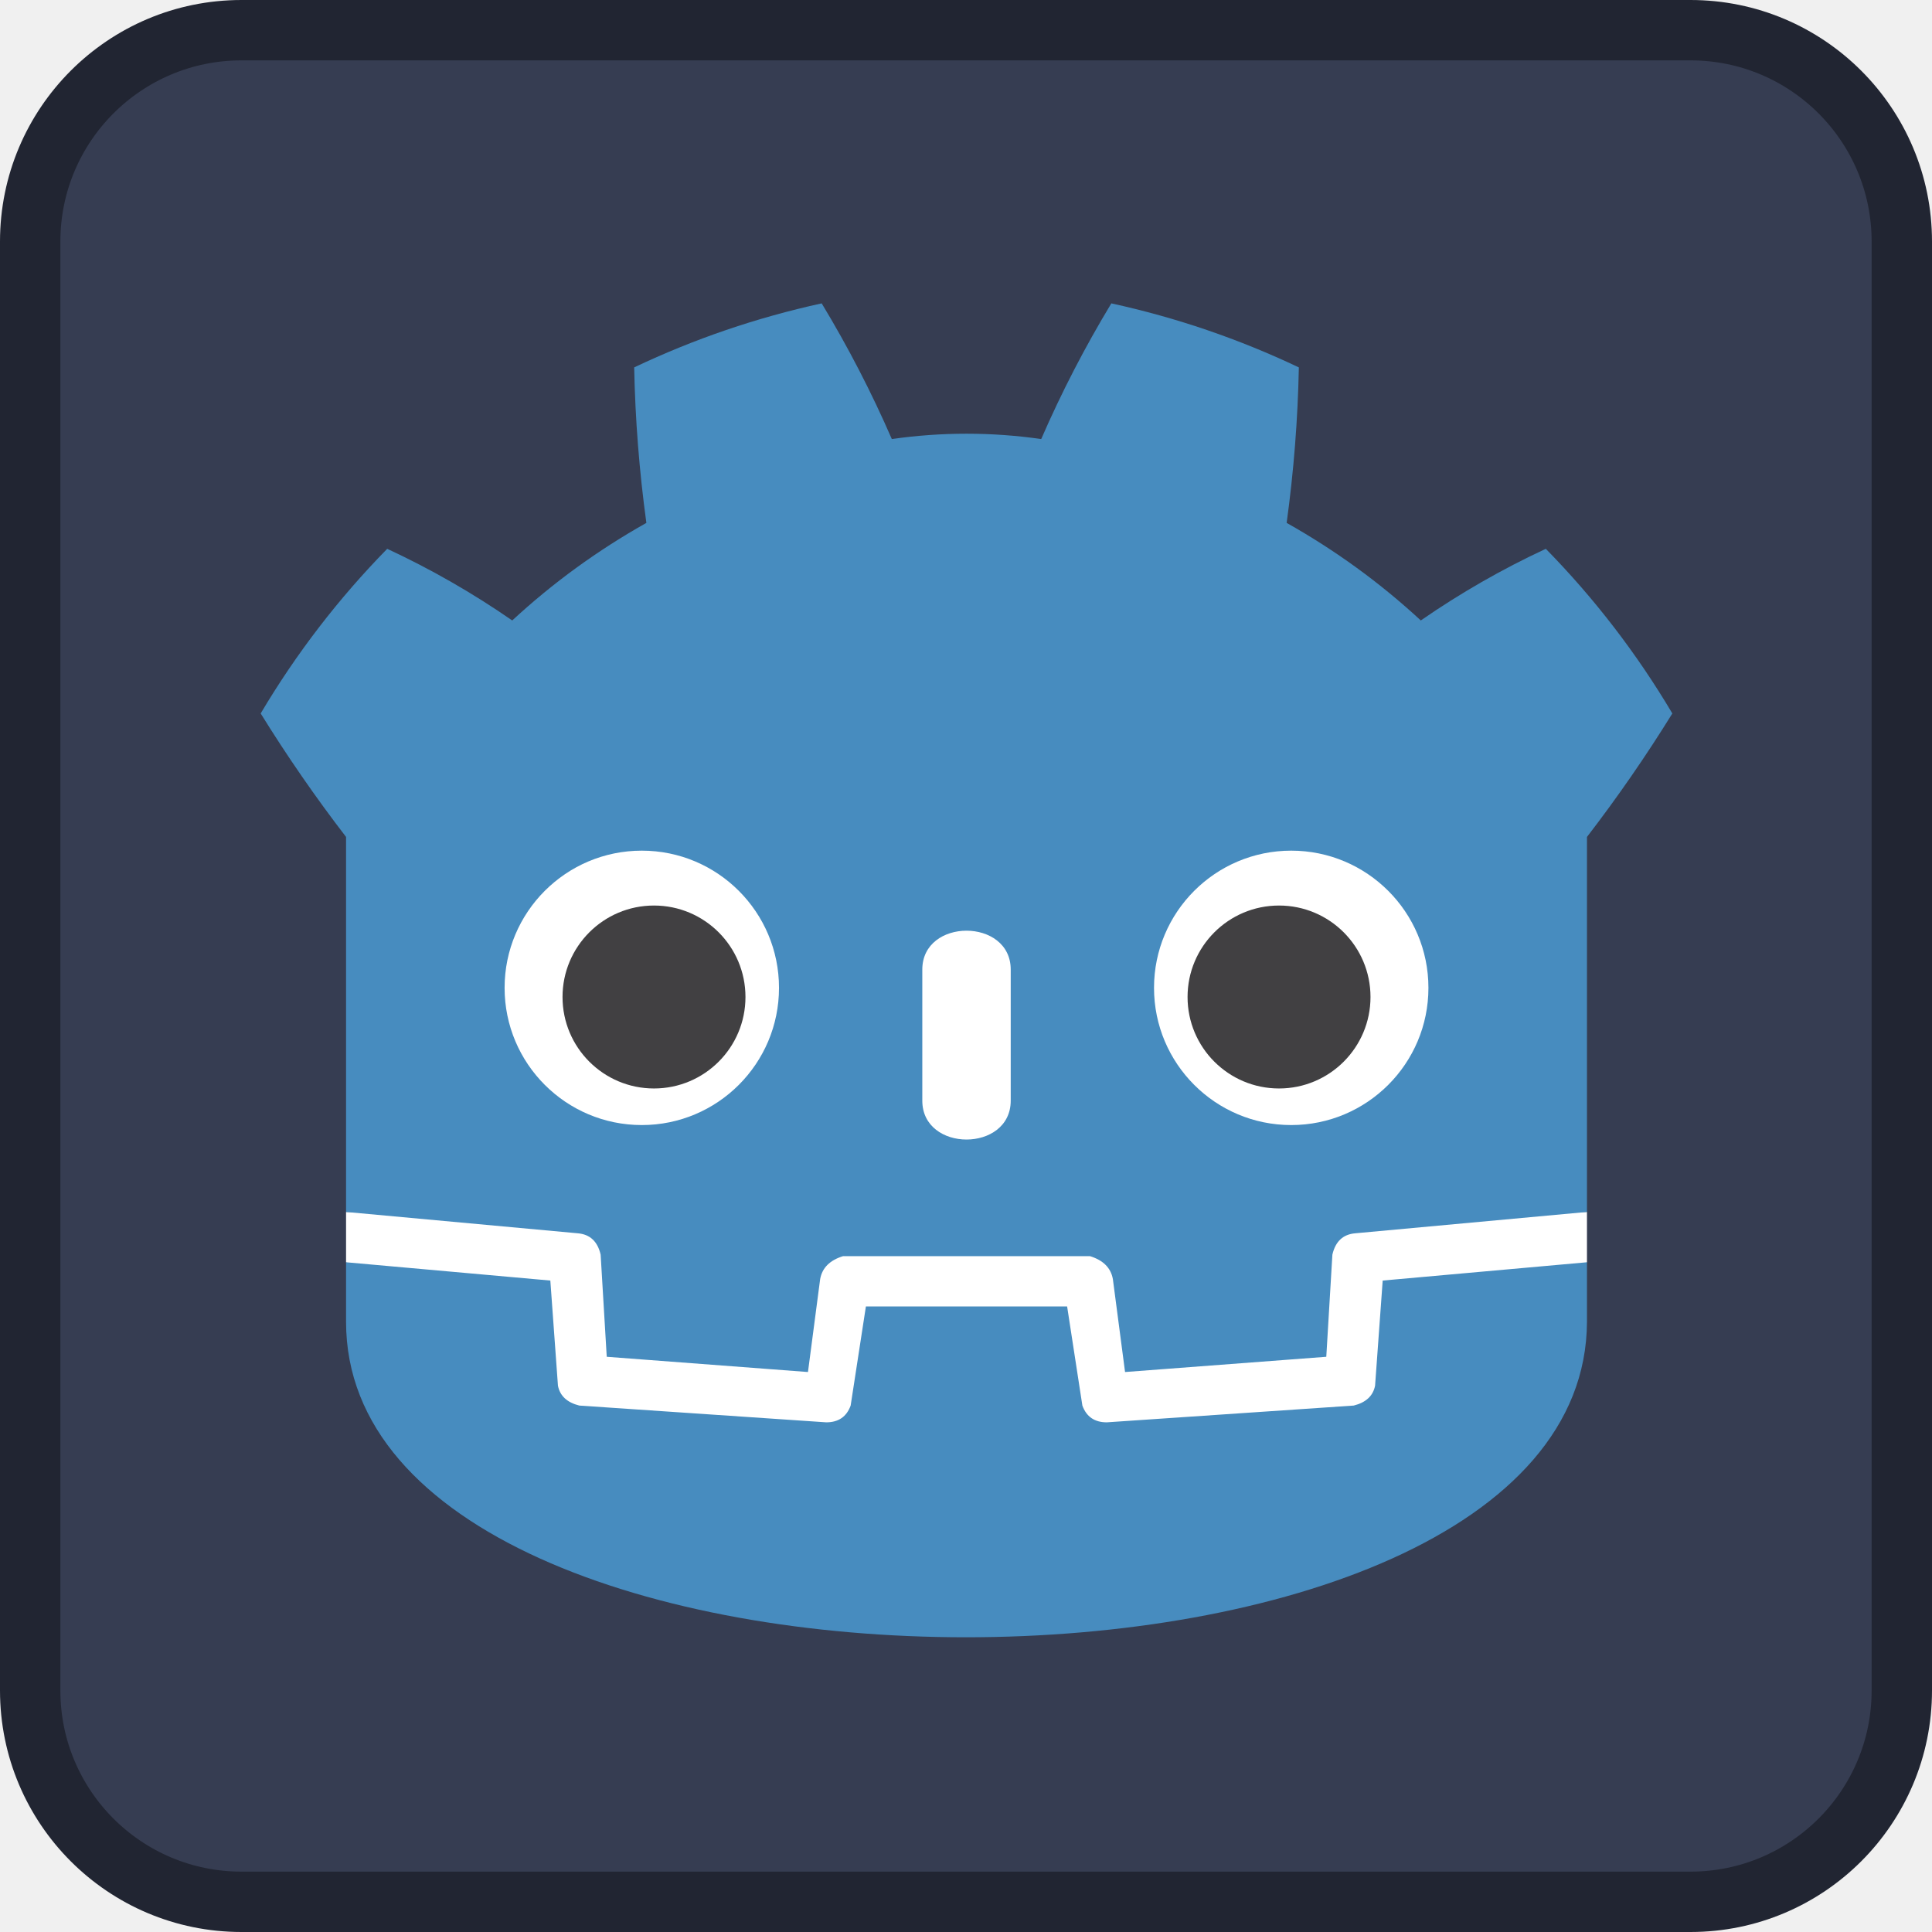
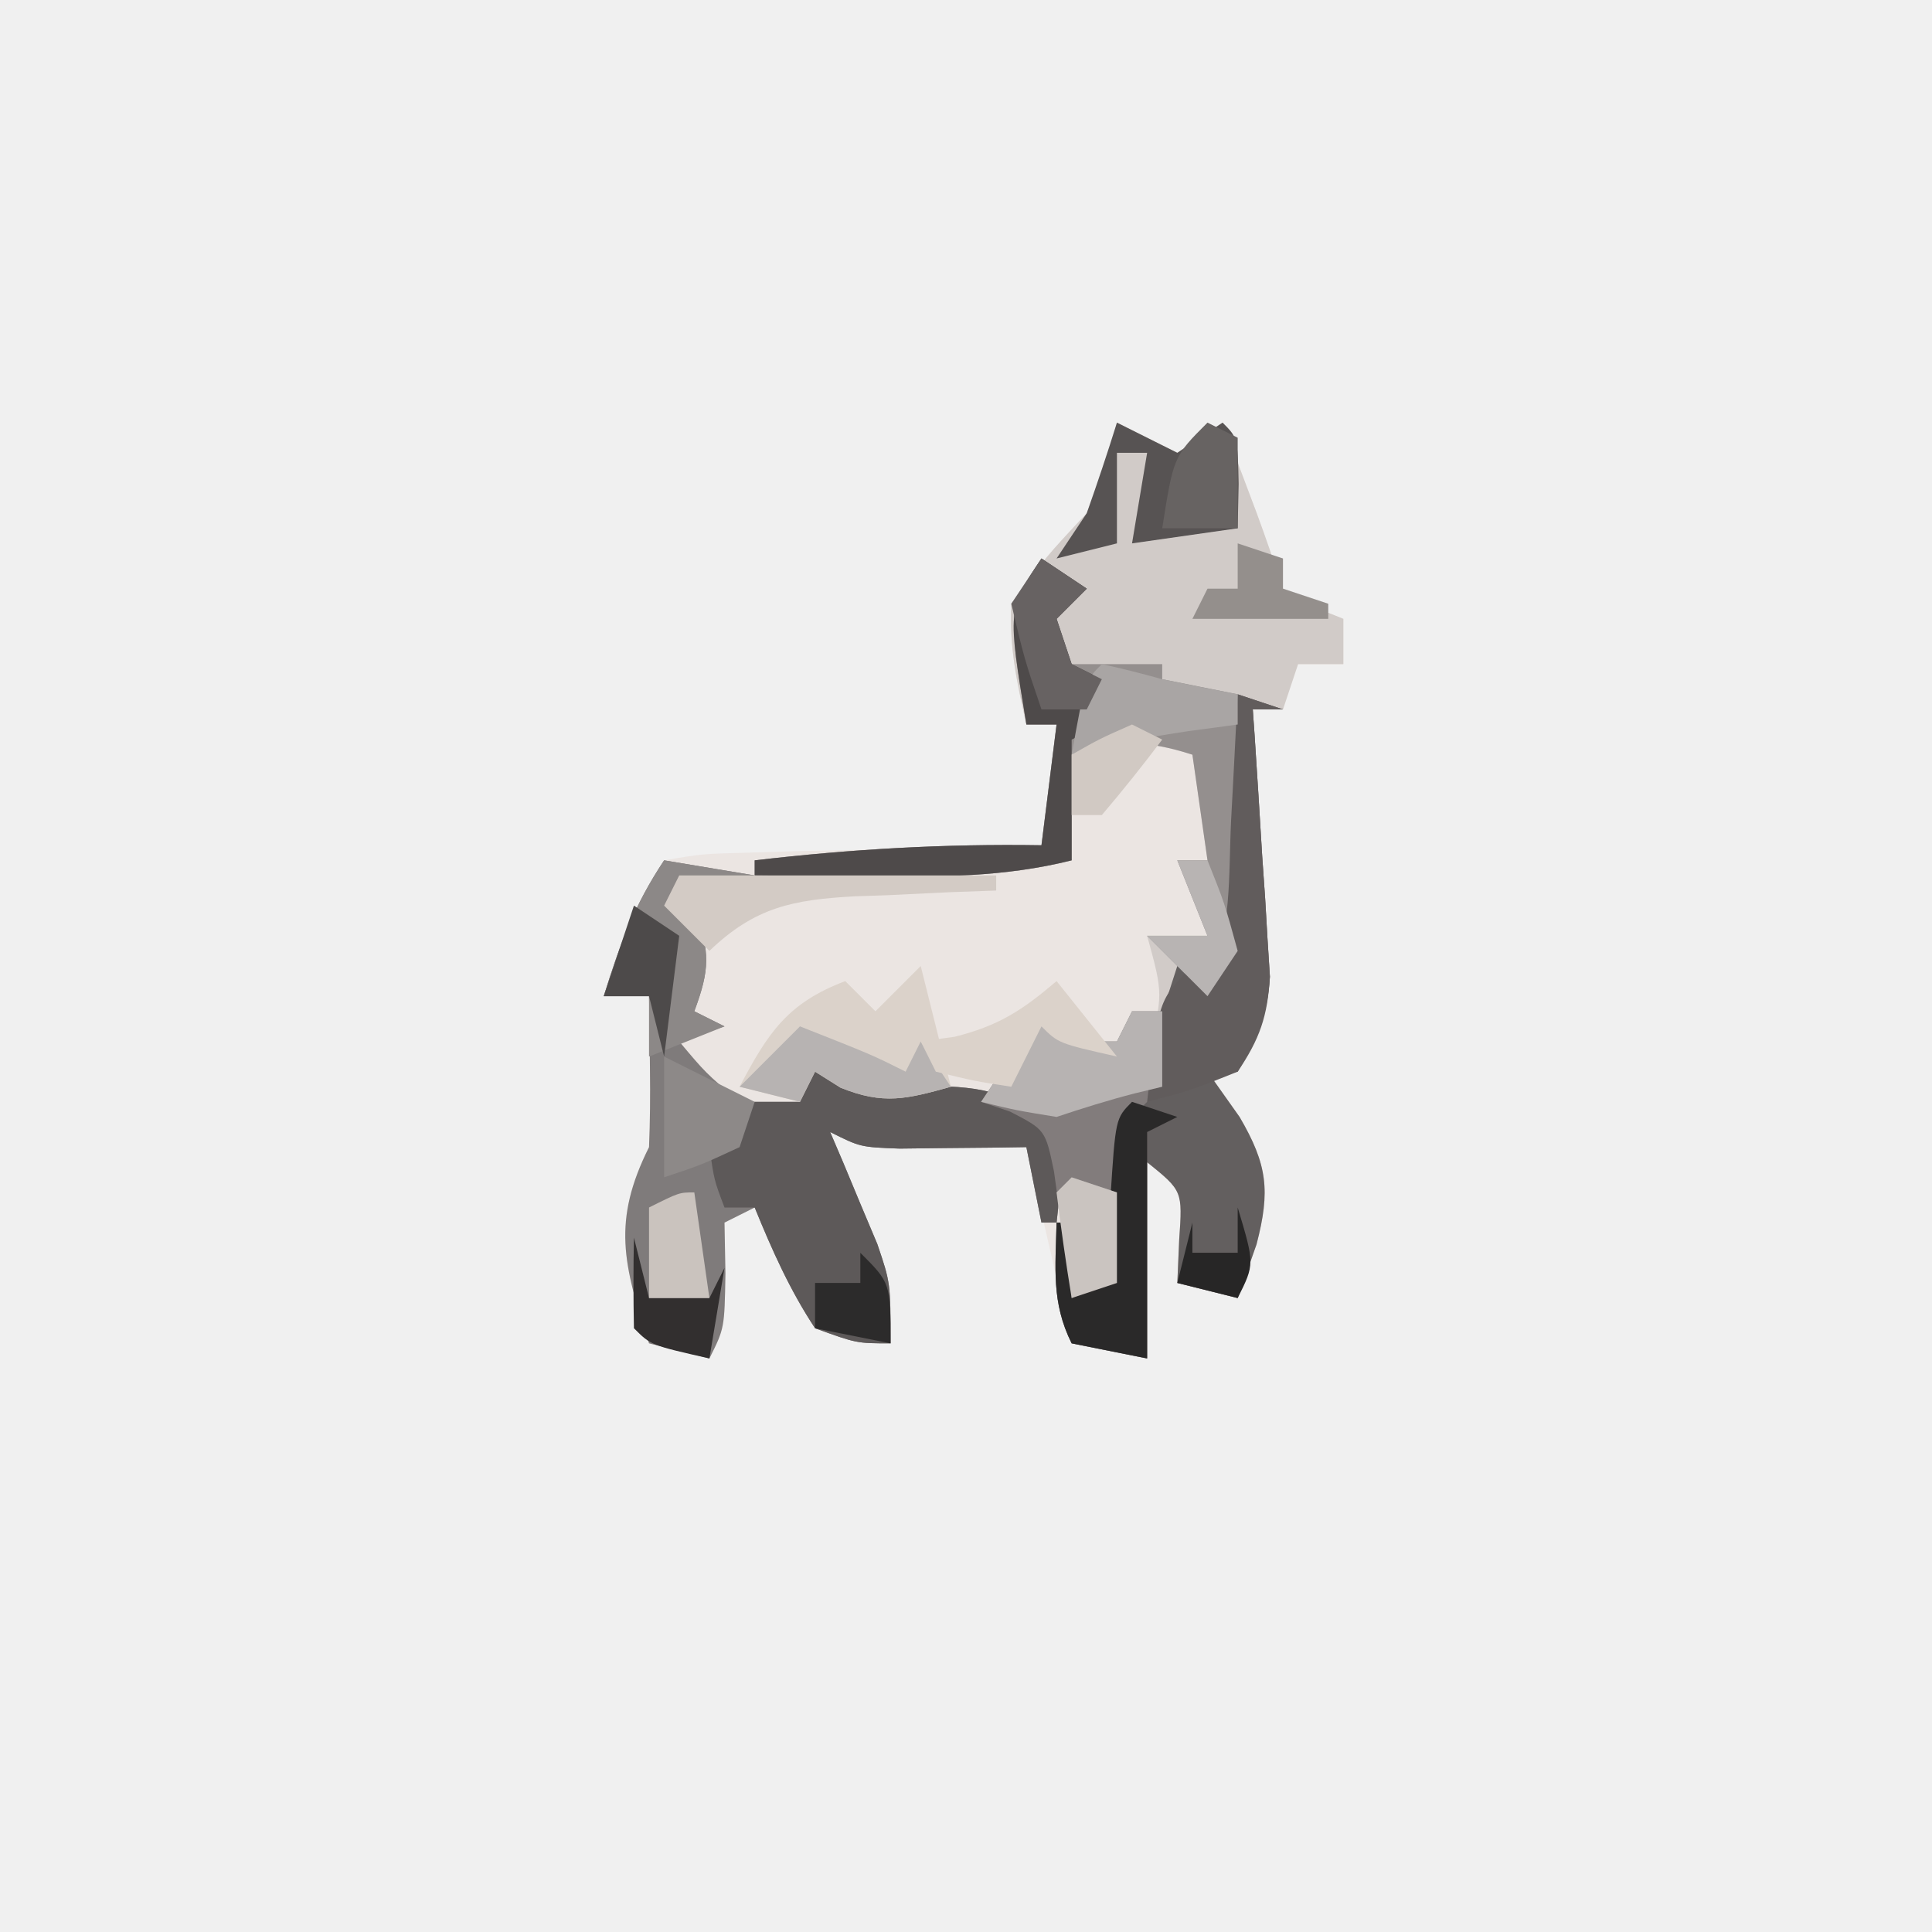
- <svg xmlns="http://www.w3.org/2000/svg" width="128" height="128">
-   <rect width="124" height="124" x="2" y="2" fill="#363d52" stroke="#212532" stroke-width="4" rx="14" />
-   <g fill="#fff" transform="translate(12.322 12.322)scale(.101)">
-     <path d="M105 673v33q407 354 814 0v-33z" />
-     <path fill="#478cbf" d="m105 673 152 14q12 1 15 14l4 67 132 10 8-61q2-11 15-15h162q13 4 15 15l8 61 132-10 4-67q3-13 15-14l152-14V427q30-39 56-81-35-59-83-108-43 20-82 47-40-37-88-64 7-51 8-102-59-28-123-42-26 43-46 89-49-7-98 0-20-46-46-89-64 14-123 42 1 51 8 102-48 27-88 64-39-27-82-47-48 49-83 108 26 42 56 81zm0 33v39c0 276 813 276 814 0v-39l-134 12-5 69q-2 10-14 13l-162 11q-12 0-16-11l-10-65H446l-10 65q-4 11-16 11l-162-11q-12-3-14-13l-5-69z" />
-     <path d="M483 600c0 34 58 34 58 0v-86c0-34-58-34-58 0z" />
-     <circle cx="725" cy="526" r="90" />
-     <circle cx="299" cy="526" r="90" />
-   </g>
-   <g fill="#414042" transform="translate(12.322 12.322)scale(.101)">
-     <circle cx="307" cy="532" r="60" />
-     <circle cx="717" cy="532" r="60" />
-   </g>
+ <svg xmlns="http://www.w3.org/2000/svg" version="1.1" width="128" height="128">
+   <path d="M0 0 C1.32 0.66 2.64 1.32 4 2 C4.99 1.34 5.98 0.68 7 0 C7.48 1.271 7.959 2.541 8.438 3.812 C8.704 4.52 8.971 5.228 9.246 5.957 C9.862 7.627 10.437 9.312 11 11 C13 12.209 13 12.209 15 13 C15 13.99 15 14.98 15 16 C14.01 16 13.02 16 12 16 C11.505 17.485 11.505 17.485 11 19 C10.34 19 9.68 19 9 19 C9.041 19.585 9.082 20.17 9.124 20.772 C9.302 23.431 9.464 26.09 9.625 28.75 C9.689 29.67 9.754 30.591 9.82 31.539 C9.872 32.429 9.923 33.318 9.977 34.234 C10.029 35.051 10.081 35.868 10.135 36.71 C9.984 39.268 9.289 40.809 8 43 C7.34 43 6.68 43 6 43 C7.052 44.485 7.052 44.485 8.125 46 C9.973 49.159 10.171 50.899 9.25 54.438 C8.838 55.613 8.425 56.789 8 58 C6.68 57.67 5.36 57.34 4 57 C4.041 56.051 4.082 55.102 4.125 54.125 C4.35 50.898 4.35 50.898 2 49 C2 53.29 2 57.58 2 62 C0.35 61.67 -1.3 61.34 -3 61 C-3.99 56.71 -4.98 52.42 -6 48 C-7.774 48.021 -9.547 48.041 -11.375 48.062 C-16.75 48.125 -16.75 48.125 -19 47 C-18.711 47.675 -18.422 48.351 -18.125 49.047 C-17.754 49.939 -17.383 50.831 -17 51.75 C-16.629 52.632 -16.258 53.513 -15.875 54.422 C-15 57 -15 57 -15 61 C-17.25 61 -17.25 61 -20 60 C-21.672 57.473 -22.858 54.801 -24 52 C-24.99 52.495 -24.99 52.495 -26 53 C-25.979 54.114 -25.959 55.227 -25.938 56.375 C-26 60 -26 60 -27 62 C-28.32 61.67 -29.64 61.34 -31 61 C-32.713 55.761 -33.454 52.909 -31 48 C-30.93 46.293 -30.916 44.583 -30.938 42.875 C-30.947 41.965 -30.956 41.055 -30.965 40.117 C-30.976 39.419 -30.988 38.72 -31 38 C-31.99 38 -32.98 38 -34 38 C-32.941 34.597 -31.991 31.986 -30 29 C-27.478 28.568 -27.478 28.568 -24.336 28.488 C-23.214 28.453 -22.093 28.417 -20.938 28.381 C-19.762 28.358 -18.586 28.336 -17.375 28.312 C-16.192 28.278 -15.008 28.244 -13.789 28.209 C-10.859 28.126 -7.93 28.057 -5 28 C-4.67 25.36 -4.34 22.72 -4 20 C-4.66 20 -5.32 20 -6 20 C-6.643 17.131 -7.137 14.899 -7 12 C-4.688 8.875 -4.688 8.875 -2 6 C-0.676 2.787 -0.676 2.787 0 0 Z " fill="#EBE5E2" transform="translate(74,28)" />
+   <path d="M0 0 C1.32 0.66 2.64 1.32 4 2 C4.99 1.34 5.98 0.68 7 0 C7.48 1.271 7.959 2.541 8.438 3.812 C8.704 4.52 8.971 5.228 9.246 5.957 C9.862 7.627 10.437 9.312 11 11 C13 12.209 13 12.209 15 13 C15 13.99 15 14.98 15 16 C14.01 16 13.02 16 12 16 C11.505 17.485 11.505 17.485 11 19 C10.34 19 9.68 19 9 19 C9.041 19.585 9.082 20.17 9.124 20.772 C9.302 23.431 9.464 26.09 9.625 28.75 C9.689 29.67 9.754 30.591 9.82 31.539 C9.872 32.429 9.923 33.318 9.977 34.234 C10.029 35.051 10.081 35.868 10.135 36.71 C9.984 39.268 9.289 40.809 8 43 C7.34 43 6.68 43 6 43 C7.052 44.485 7.052 44.485 8.125 46 C9.973 49.159 10.171 50.899 9.25 54.438 C8.838 55.613 8.425 56.789 8 58 C6.68 57.67 5.36 57.34 4 57 C4.041 56.051 4.082 55.102 4.125 54.125 C4.35 50.898 4.35 50.898 2 49 C2 53.29 2 57.58 2 62 C0.35 61.67 -1.3 61.34 -3 61 C-4.354 58.291 -4.065 55.991 -4 53 C-3.67 53 -3.34 53 -3 53 C-3 54.65 -3 56.3 -3 58 C-2.01 57.505 -2.01 57.505 -1 57 C-0.606 54.547 -0.606 54.547 -0.5 51.688 C-0.296 47.871 0.163 45.341 2 42 C3.073 37.892 3.073 37.892 2 34 C3.32 34 4.64 34 6 34 C5.34 32.35 4.68 30.7 4 29 C4.66 29 5.32 29 6 29 C5.67 26.69 5.34 24.38 5 22 C1.947 21.019 0.053 21.019 -3 22 C-3 24.31 -3 26.62 -3 29 C-7.438 30.112 -11.77 30.115 -16.312 30.062 C-17.053 30.058 -17.794 30.053 -18.557 30.049 C-20.371 30.037 -22.186 30.019 -24 30 C-24 29.67 -24 29.34 -24 29 C-17.627 28.255 -11.417 27.897 -5 28 C-4.67 25.36 -4.34 22.72 -4 20 C-4.66 20 -5.32 20 -6 20 C-6.643 17.131 -7.137 14.899 -7 12 C-4.688 8.875 -4.688 8.875 -2 6 C-0.676 2.787 -0.676 2.787 0 0 Z " fill="#D1CBC8" transform="translate(74,28)" />
+   <path d="M0 0 C2.97 0.495 2.97 0.495 6 1 C5.01 1.33 4.02 1.66 3 2 C2.34 1.67 1.68 1.34 1 1 C1.351 1.742 1.701 2.485 2.062 3.25 C3.045 6.132 3.033 7.212 2 10 C2.66 10.33 3.32 10.66 4 11 C3.01 11.33 2.02 11.66 1 12 C2.749 14.083 2.749 14.083 5 16 C6.32 16 7.64 16 9 16 C9.33 15.01 9.66 14.02 10 13 C10.773 13.495 10.773 13.495 11.562 14 C14.091 15.225 14.091 15.225 17.438 14.938 C21.372 15.007 23.091 15.355 26 18 C26.312 21.188 26.312 21.188 26 24 C25.67 24 25.34 24 25 24 C24.505 21.525 24.505 21.525 24 19 C22.844 19.017 22.844 19.017 21.664 19.035 C20.16 19.049 20.16 19.049 18.625 19.062 C17.627 19.074 16.63 19.086 15.602 19.098 C13 19 13 19 11 18 C11.289 18.675 11.578 19.351 11.875 20.047 C12.246 20.939 12.617 21.831 13 22.75 C13.371 23.632 13.742 24.513 14.125 25.422 C15 28 15 28 15 32 C12.75 32 12.75 32 10 31 C8.328 28.473 7.142 25.801 6 23 C5.34 23.33 4.68 23.66 4 24 C4.021 25.114 4.041 26.227 4.062 27.375 C4 31 4 31 3 33 C1.68 32.67 0.36 32.34 -1 32 C-2.713 26.761 -3.454 23.909 -1 19 C-0.93 17.293 -0.916 15.583 -0.938 13.875 C-0.947 12.965 -0.956 12.055 -0.965 11.117 C-0.976 10.419 -0.988 9.72 -1 9 C-1.99 9 -2.98 9 -4 9 C-2.941 5.597 -1.991 2.986 0 0 Z " fill="#7F7B7B" transform="translate(44,57)" />
+   <path d="M0 0 C0.99 0.33 1.98 0.66 3 1 C2.34 1 1.68 1 1 1 C1.041 1.585 1.082 2.17 1.124 2.772 C1.302 5.431 1.464 8.09 1.625 10.75 C1.689 11.67 1.754 12.591 1.82 13.539 C1.872 14.429 1.923 15.318 1.977 16.234 C2.029 17.051 2.081 17.868 2.135 18.71 C1.984 21.268 1.289 22.809 0 25 C-0.66 25 -1.32 25 -2 25 C-1.299 25.99 -0.598 26.98 0.125 28 C1.973 31.159 2.171 32.899 1.25 36.438 C0.838 37.613 0.425 38.789 0 40 C-1.32 39.67 -2.64 39.34 -4 39 C-3.959 38.051 -3.917 37.102 -3.875 36.125 C-3.65 32.898 -3.65 32.898 -6 31 C-6 35.29 -6 39.58 -6 44 C-7.65 43.67 -9.3 43.34 -11 43 C-12.354 40.291 -12.065 37.991 -12 35 C-11.67 35 -11.34 35 -11 35 C-11 36.65 -11 38.3 -11 40 C-10.01 39.505 -10.01 39.505 -9 39 C-8.606 36.547 -8.606 36.547 -8.5 33.688 C-8.297 29.881 -7.868 27.321 -6 24 C-5.31 22.008 -4.639 20.009 -4 18 C-3.34 18.33 -2.68 18.66 -2 19 C-0.35 15.7 -0.617 12.009 -0.438 8.375 C-0.394 7.573 -0.351 6.771 -0.307 5.945 C-0.2 3.964 -0.1 1.982 0 0 Z " fill="#635F5F" transform="translate(82,46)" />
+   <path d="M0 0 C0.99 0.66 1.98 1.32 3 2 C2.34 2.66 1.68 3.32 1 4 C1.33 4.99 1.66 5.98 2 7 C3.98 7 5.96 7 8 7 C8 7.33 8 7.66 8 8 C10.475 8.495 10.475 8.495 13 9 C13.054 11.771 13.094 14.541 13.125 17.312 C13.142 18.098 13.159 18.884 13.176 19.693 C13.185 20.829 13.185 20.829 13.195 21.988 C13.211 23.033 13.211 23.033 13.227 24.099 C13 26 13 26 11 29 C9.68 27.68 8.36 26.36 7 25 C8.32 25 9.64 25 11 25 C10.34 23.35 9.68 21.7 9 20 C9.66 20 10.32 20 11 20 C10.67 17.69 10.34 15.38 10 13 C6.947 12.019 5.053 12.019 2 13 C2 15.31 2 17.62 2 20 C-2.438 21.112 -6.77 21.115 -11.312 21.062 C-12.053 21.058 -12.794 21.053 -13.557 21.049 C-15.371 21.037 -17.186 21.019 -19 21 C-19 20.67 -19 20.34 -19 20 C-12.627 19.255 -6.417 18.897 0 19 C0.33 16.36 0.66 13.72 1 11 C0.34 11 -0.32 11 -1 11 C-2.25 3.375 -2.25 3.375 0 0 Z " fill="#948F8E" transform="translate(69,37)" />
+   <path d="M0 0 C0.681 0.33 1.361 0.66 2.062 1 C5.035 2.197 5.035 2.197 8.5 1.938 C12.4 2.007 14.115 2.377 17 5 C17.312 8.188 17.312 8.188 17 11 C16.67 11 16.34 11 16 11 C15.67 9.35 15.34 7.7 15 6 C13.844 6.017 13.844 6.017 12.664 6.035 C11.16 6.049 11.16 6.049 9.625 6.062 C8.627 6.074 7.63 6.086 6.602 6.098 C4 6 4 6 2 5 C2.289 5.675 2.578 6.351 2.875 7.047 C3.432 8.385 3.432 8.385 4 9.75 C4.371 10.632 4.742 11.513 5.125 12.422 C6 15 6 15 6 19 C3.75 19 3.75 19 1 18 C-0.672 15.473 -1.858 12.801 -3 10 C-3.66 10 -4.32 10 -5 10 C-5.688 8.188 -5.688 8.188 -6 6 C-4.75 4.25 -4.75 4.25 -3 3 C-2.01 3 -1.02 3 0 3 C0 2.01 0 1.02 0 0 Z " fill="#5D5959" transform="translate(53,70)" />
+   <path d="M0 0 C0.66 0.66 1.32 1.32 2 2 C2.99 2 3.98 2 5 2 C5.33 1.34 5.66 0.68 6 0 C6.66 0 7.32 0 8 0 C8.125 2.375 8.125 2.375 8 5 C7.34 5.66 6.68 6.32 6 7 C5.537 9.662 5.537 9.662 5.375 12.625 C5.3 13.628 5.225 14.631 5.148 15.664 C5.099 16.435 5.05 17.206 5 18 C4.01 18.33 3.02 18.66 2 19 C1.853 17.844 1.853 17.844 1.703 16.664 C1.554 15.661 1.404 14.658 1.25 13.625 C1.111 12.627 0.972 11.63 0.828 10.602 C0.256 7.854 0.256 7.854 -2.078 6.648 C-2.712 6.434 -3.347 6.22 -4 6 C-2.68 4.02 -1.36 2.04 0 0 Z " fill="#827C7C" transform="translate(69,67)" />
+   <path d="M0 0 C0.99 0.66 1.98 1.32 3 2 C2.34 2.66 1.68 3.32 1 4 C1.33 4.99 1.66 5.98 2 7 C2.66 7.33 3.32 7.66 4 8 C4 8.99 4 9.98 4 11 C3.01 11.495 3.01 11.495 2 12 C2 14.64 2 17.28 2 20 C-2.438 21.112 -6.77 21.115 -11.312 21.062 C-12.053 21.058 -12.794 21.053 -13.557 21.049 C-15.371 21.037 -17.186 21.019 -19 21 C-19 20.67 -19 20.34 -19 20 C-12.627 19.255 -6.417 18.897 0 19 C0.33 16.36 0.66 13.72 1 11 C0.34 11 -0.32 11 -1 11 C-2.25 3.375 -2.25 3.375 0 0 Z " fill="#4E4A4A" transform="translate(69,37)" />
+   <path d="M0 0 C1 4 1 4 2 8 C-0.915 8.81 -2.461 9.218 -5.312 8.062 C-5.869 7.712 -6.426 7.361 -7 7 C-7.33 7.66 -7.66 8.32 -8 9 C-9.32 8.67 -10.64 8.34 -12 8 C-10.121 4.429 -8.829 2.453 -5 1 C-4.34 1.66 -3.68 2.32 -3 3 C-2.01 2.01 -1.02 1.02 0 0 Z " fill="#DBD2CA" transform="translate(61,64)" />
+   <path d="M0 0 C0.99 0.33 1.98 0.66 3 1 C2.34 1 1.68 1 1 1 C1.041 1.585 1.082 2.17 1.124 2.772 C1.302 5.431 1.464 8.09 1.625 10.75 C1.689 11.67 1.754 12.591 1.82 13.539 C1.872 14.429 1.923 15.318 1.977 16.234 C2.029 17.051 2.081 17.868 2.135 18.71 C1.98 21.338 1.466 22.819 0 25 C-3.125 26.25 -3.125 26.25 -6 27 C-5.25 20.25 -5.25 20.25 -3 18 C-2.67 18.33 -2.34 18.66 -2 19 C-0.35 15.7 -0.617 12.009 -0.438 8.375 C-0.373 7.172 -0.373 7.172 -0.307 5.945 C-0.2 3.964 -0.1 1.982 0 0 Z " fill="#615C5C" transform="translate(82,46)" />
+   <path d="M0 0 C1.32 0.66 2.64 1.32 4 2 C4.99 1.34 5.98 0.68 7 0 C8 1 8 1 8.062 4.062 C8.042 5.032 8.021 6.001 8 7 C5.69 7.33 3.38 7.66 1 8 C1.33 6.02 1.66 4.04 2 2 C1.34 2 0.68 2 0 2 C0 3.98 0 5.96 0 8 C-1.32 8.33 -2.64 8.66 -4 9 C-3.34 8.01 -2.68 7.02 -2 6 C-1.298 4.012 -0.626 2.013 0 0 Z " fill="#575353" transform="translate(74,28)" />
+   <path d="M0 0 C2.97 0.495 2.97 0.495 6 1 C5.01 1.33 4.02 1.66 3 2 C2.34 1.67 1.68 1.34 1 1 C1.351 1.742 1.701 2.485 2.062 3.25 C3.045 6.132 3.033 7.212 2 10 C2.66 10.33 3.32 10.66 4 11 C2.35 11.66 0.7 12.32 -1 13 C-1 11.68 -1 10.36 -1 9 C-1.99 9 -2.98 9 -4 9 C-2.941 5.597 -1.991 2.986 0 0 Z " fill="#8C8887" transform="translate(44,57)" />
+   <path d="M0 0 C0.99 0.33 1.98 0.66 3 1 C2.01 1.495 2.01 1.495 1 2 C1 6.95 1 11.9 1 17 C-0.65 16.67 -2.3 16.34 -4 16 C-5.354 13.291 -5.065 10.991 -5 8 C-4.67 8 -4.34 8 -4 8 C-4 9.65 -4 11.3 -4 13 C-3.34 12.67 -2.68 12.34 -2 12 C-1.569 9.446 -1.569 9.446 -1.438 6.5 C-1.096 1.096 -1.096 1.096 0 0 Z " fill="#2A2929" transform="translate(75,73)" />
+   <path d="M0 0 C0.66 0.66 1.32 1.32 2 2 C2.99 2 3.98 2 5 2 C5.33 1.34 5.66 0.68 6 0 C6.66 0 7.32 0 8 0 C8 1.65 8 3.3 8 5 C7.402 5.144 6.804 5.289 6.188 5.438 C4.438 5.887 2.713 6.429 1 7 C-1.688 6.562 -1.688 6.562 -4 6 C-2.68 4.02 -1.36 2.04 0 0 Z " fill="#B7B3B2" transform="translate(69,67)" />
+   <path d="M0 0 C1.344 0.288 2.676 0.632 4 1 C5.665 1.341 7.332 1.676 9 2 C9 2.66 9 3.32 9 4 C7.928 4.144 6.855 4.289 5.75 4.438 C3.083 4.837 0.586 5.276 -2 6 C-1.125 1.125 -1.125 1.125 0 0 Z " fill="#A9A5A4" transform="translate(73,44)" />
+   <path d="M0 0 C4.75 1.875 4.75 1.875 7 3 C7.33 2.34 7.66 1.68 8 1 C8.66 1.99 9.32 2.98 10 4 C7.085 4.81 5.539 5.218 2.688 4.062 C2.131 3.712 1.574 3.361 1 3 C0.67 3.66 0.34 4.32 0 5 C-1.32 4.67 -2.64 4.34 -4 4 C-2.68 2.68 -1.36 1.36 0 0 Z " fill="#B7B3B2" transform="translate(53,68)" />
+   <path d="M0 0 C6.93 0 13.86 0 21 0 C21 0.33 21 0.66 21 1 C19.964 1.037 18.927 1.075 17.859 1.113 C16.49 1.179 15.12 1.245 13.75 1.312 C13.068 1.335 12.386 1.358 11.684 1.381 C7.548 1.602 5.021 2.096 2 5 C1.01 4.01 0.02 3.02 -1 2 C-0.67 1.34 -0.34 0.68 0 0 Z " fill="#D3CBC5" transform="translate(45,58)" />
+   <path d="M0 0 C1.32 1.65 2.64 3.3 4 5 C0.125 4.125 0.125 4.125 -1 3 C-1.66 4.32 -2.32 5.64 -3 7 C-5.438 6.625 -5.438 6.625 -8 6 C-8.33 5.34 -8.66 4.68 -9 4 C-8.258 3.897 -7.515 3.794 -6.75 3.688 C-3.83 2.957 -2.268 1.932 0 0 Z " fill="#DBD2CA" transform="translate(70,65)" />
+   <path d="M0 0 C0.99 0.66 1.98 1.32 3 2 C2.34 2.66 1.68 3.32 1 4 C1.33 4.99 1.66 5.98 2 7 C2.66 7.33 3.32 7.66 4 8 C3.67 8.66 3.34 9.32 3 10 C2.01 10 1.02 10 0 10 C-1.125 6.688 -1.125 6.688 -2 3 C-1.34 2.01 -0.68 1.02 0 0 Z " fill="#676262" transform="translate(69,37)" />
+   <path d="M0 0 C0.66 0.33 1.32 0.66 2 1 C2 2.98 2 4.96 2 7 C0.35 7 -1.3 7 -3 7 C-2.25 2.25 -2.25 2.25 0 0 Z " fill="#676362" transform="translate(80,28)" />
+   <path d="M0 0 C1.98 0.99 3.96 1.98 6 3 C5.67 3.99 5.34 4.98 5 6 C2.438 7.188 2.438 7.188 0 8 C0 5.36 0 2.72 0 0 Z " fill="#8D8988" transform="translate(44,70)" />
+   <path d="M0 0 C0.33 1.32 0.66 2.64 1 4 C2.32 4 3.64 4 5 4 C5.33 3.34 5.66 2.68 6 2 C5.67 3.98 5.34 5.96 5 8 C1.125 7.125 1.125 7.125 0 6 C-0.041 4 -0.043 2 0 0 Z " fill="#322F2F" transform="translate(42,82)" />
+   <path d="M0 0 C0.99 0.33 1.98 0.66 3 1 C3 2.98 3 4.96 3 7 C2.01 7.33 1.02 7.66 0 8 C-0.381 5.674 -0.713 3.339 -1 1 C-0.67 0.67 -0.34 0.34 0 0 Z " fill="#CAC4C0" transform="translate(71,78)" />
+   <path d="M0 0 C0.99 0.33 1.98 0.66 3 1 C3 1.66 3 2.32 3 3 C3.99 3.33 4.98 3.66 6 4 C6 4.33 6 4.66 6 5 C3.03 5 0.06 5 -3 5 C-2.67 4.34 -2.34 3.68 -2 3 C-1.34 3 -0.68 3 0 3 C0 2.01 0 1.02 0 0 Z " fill="#948F8C" transform="translate(82,36)" />
+   <path d="M0 0 C2 2 2 2 2 6 C0.35 5.67 -1.3 5.34 -3 5 C-3 4.01 -3 3.02 -3 2 C-2.01 2 -1.02 2 0 2 C0 1.34 0 0.68 0 0 Z " fill="#2C2B2B" transform="translate(57,83)" />
+   <path d="M0 0 C0.33 2.31 0.66 4.62 1 7 C-0.32 7 -1.64 7 -3 7 C-3 5.02 -3 3.04 -3 1 C-1 0 -1 0 0 0 Z " fill="#CAC3BE" transform="translate(46,79)" />
+   <path d="M0 0 C0.66 0 1.32 0 2 0 C3.125 2.812 3.125 2.812 4 6 C3.01 7.485 3.01 7.485 2 9 C0.68 7.68 -0.64 6.36 -2 5 C-0.68 5 0.64 5 2 5 C1.34 3.35 0.68 1.7 0 0 Z " fill="#B8B4B3" transform="translate(78,57)" />
+   <path d="M0 0 C0.99 0.66 1.98 1.32 3 2 C2.67 4.64 2.34 7.28 2 10 C1.67 8.68 1.34 7.36 1 6 C0.01 6 -0.98 6 -2 6 C-1.34 4.02 -0.68 2.04 0 0 Z " fill="#4D4A4A" transform="translate(42,60)" />
+   <path d="M0 0 C0.66 0.33 1.32 0.66 2 1 C0.719 2.707 -0.618 4.374 -2 6 C-2.66 6 -3.32 6 -4 6 C-4 4.68 -4 3.36 -4 2 C-2.125 0.938 -2.125 0.938 0 0 Z " fill="#D1C9C3" transform="translate(75,48)" />
+   <path d="M0 0 C1.125 3.75 1.125 3.75 0 6 C-1.32 5.67 -2.64 5.34 -4 5 C-3.67 3.68 -3.34 2.36 -3 1 C-3 1.66 -3 2.32 -3 3 C-2.01 3 -1.02 3 0 3 C0 2.01 0 1.02 0 0 Z " fill="#272626" transform="translate(82,80)" />
</svg>
